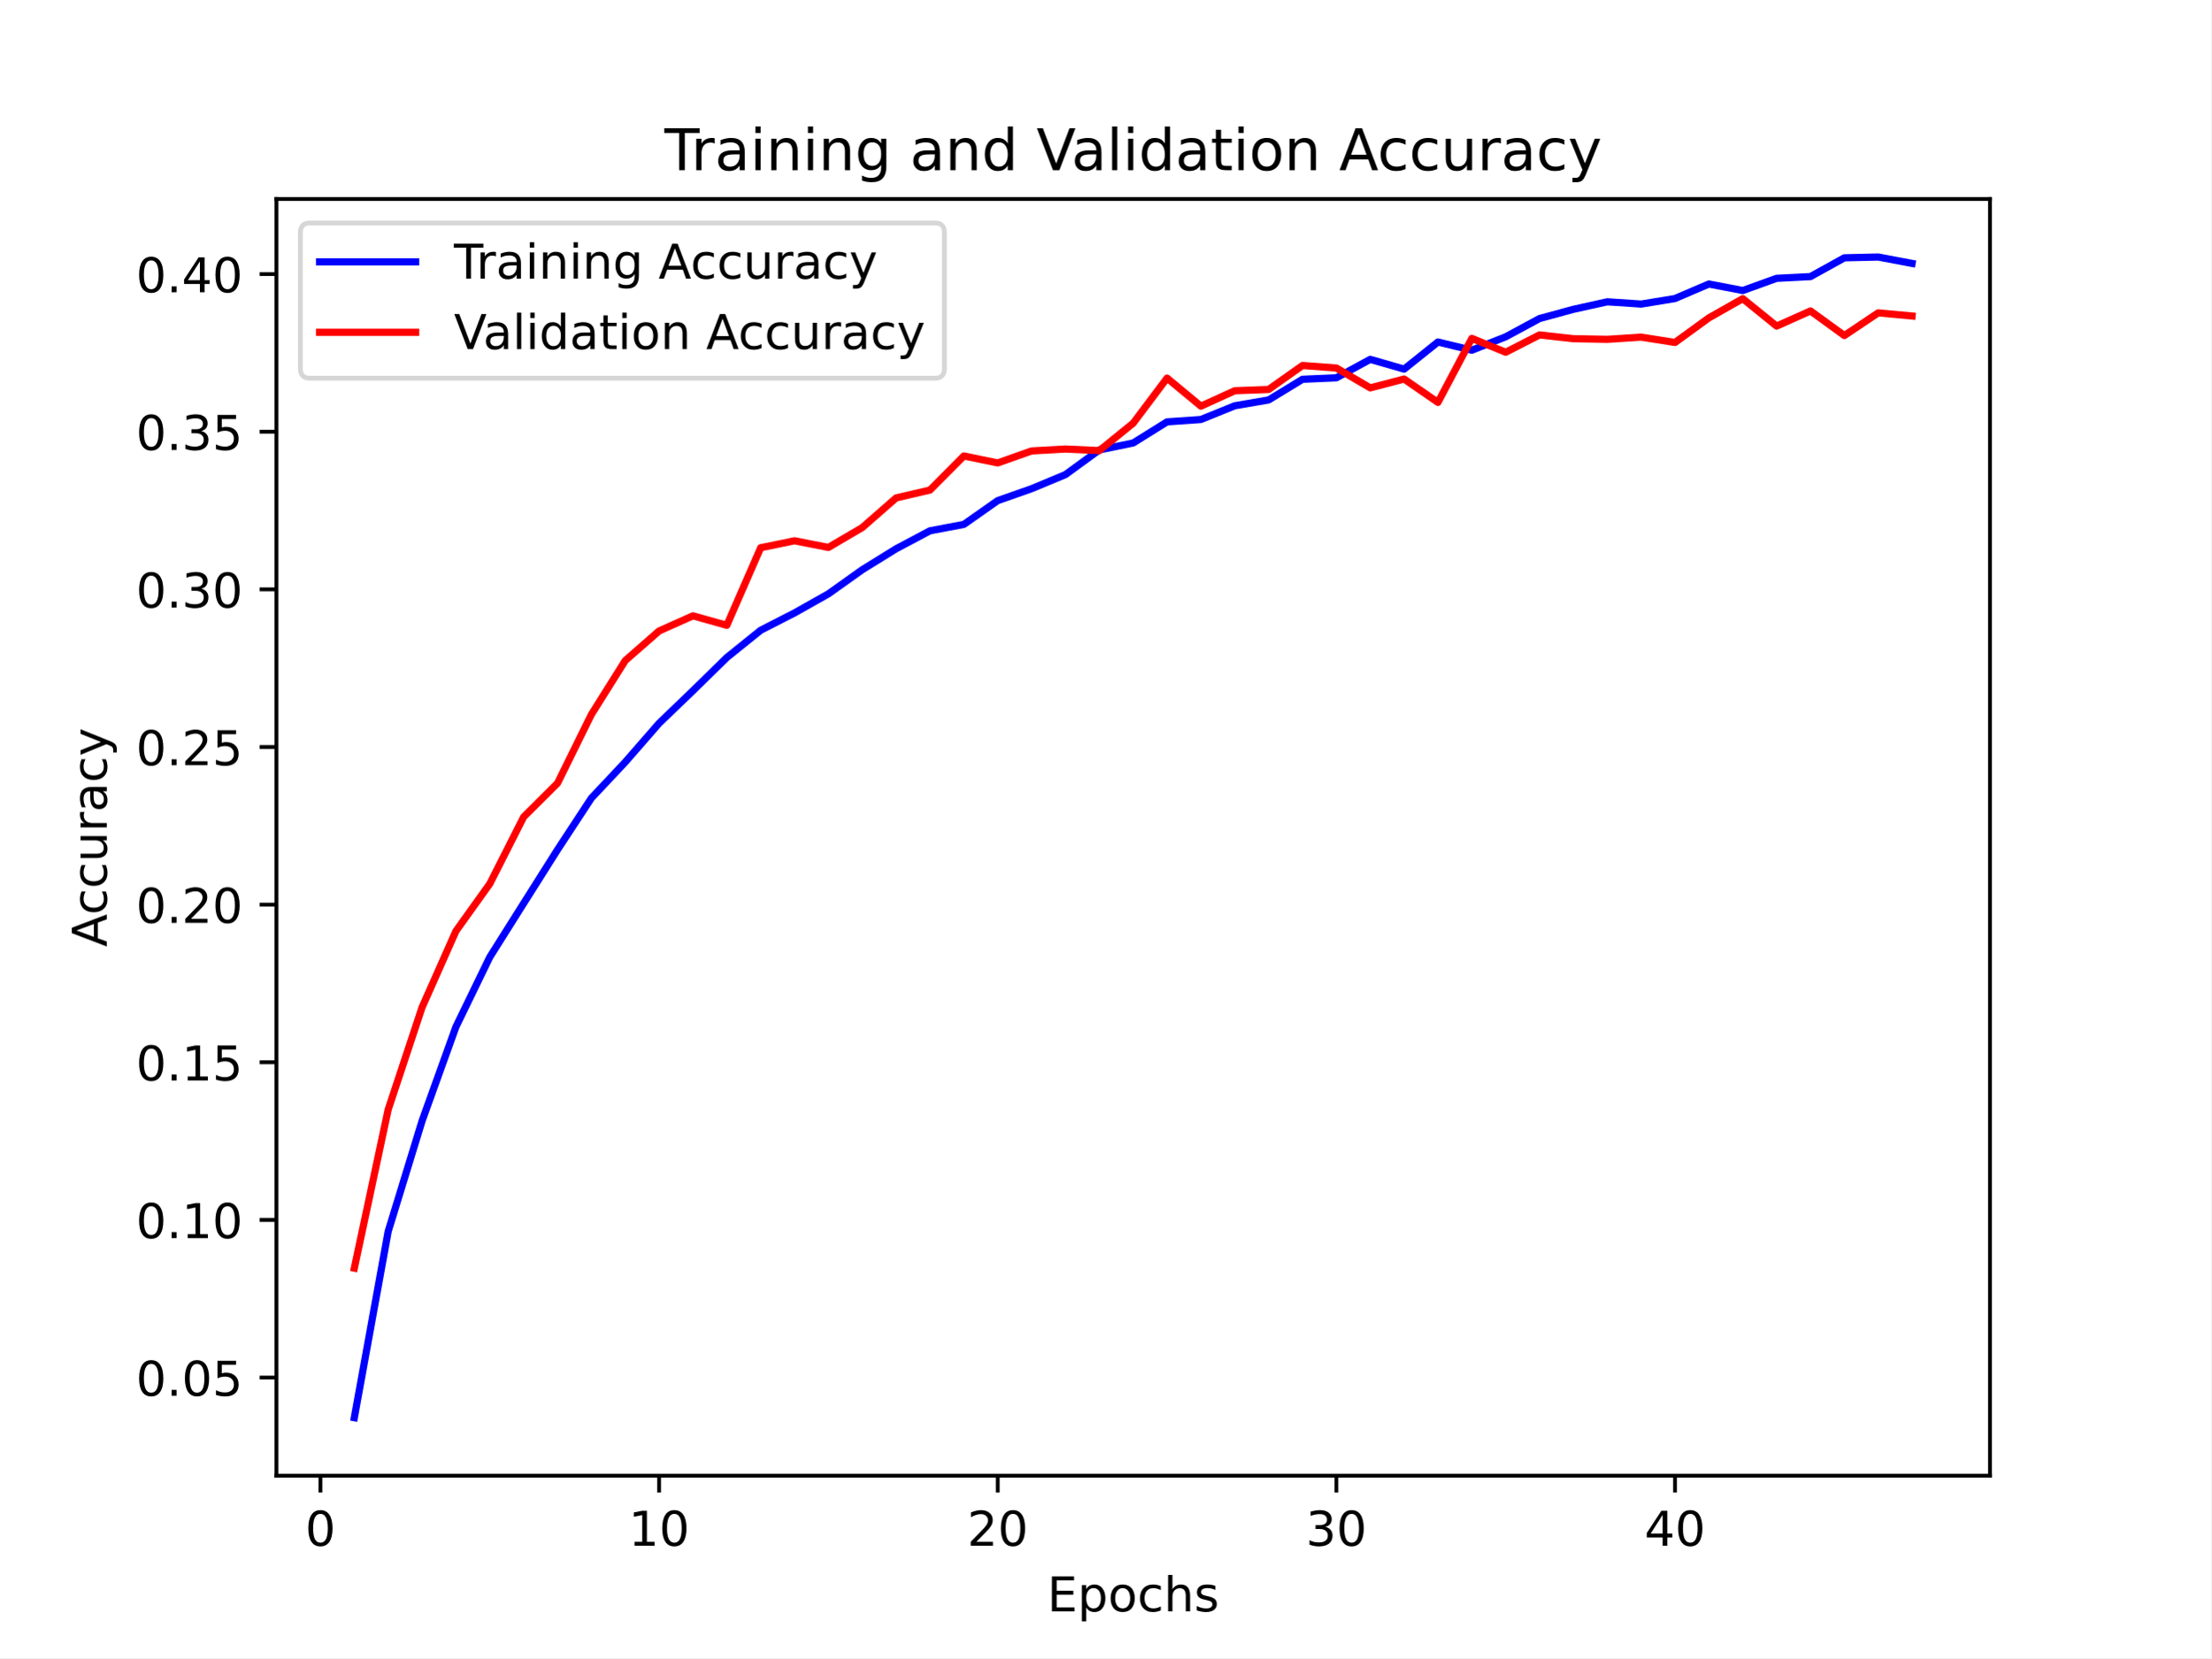
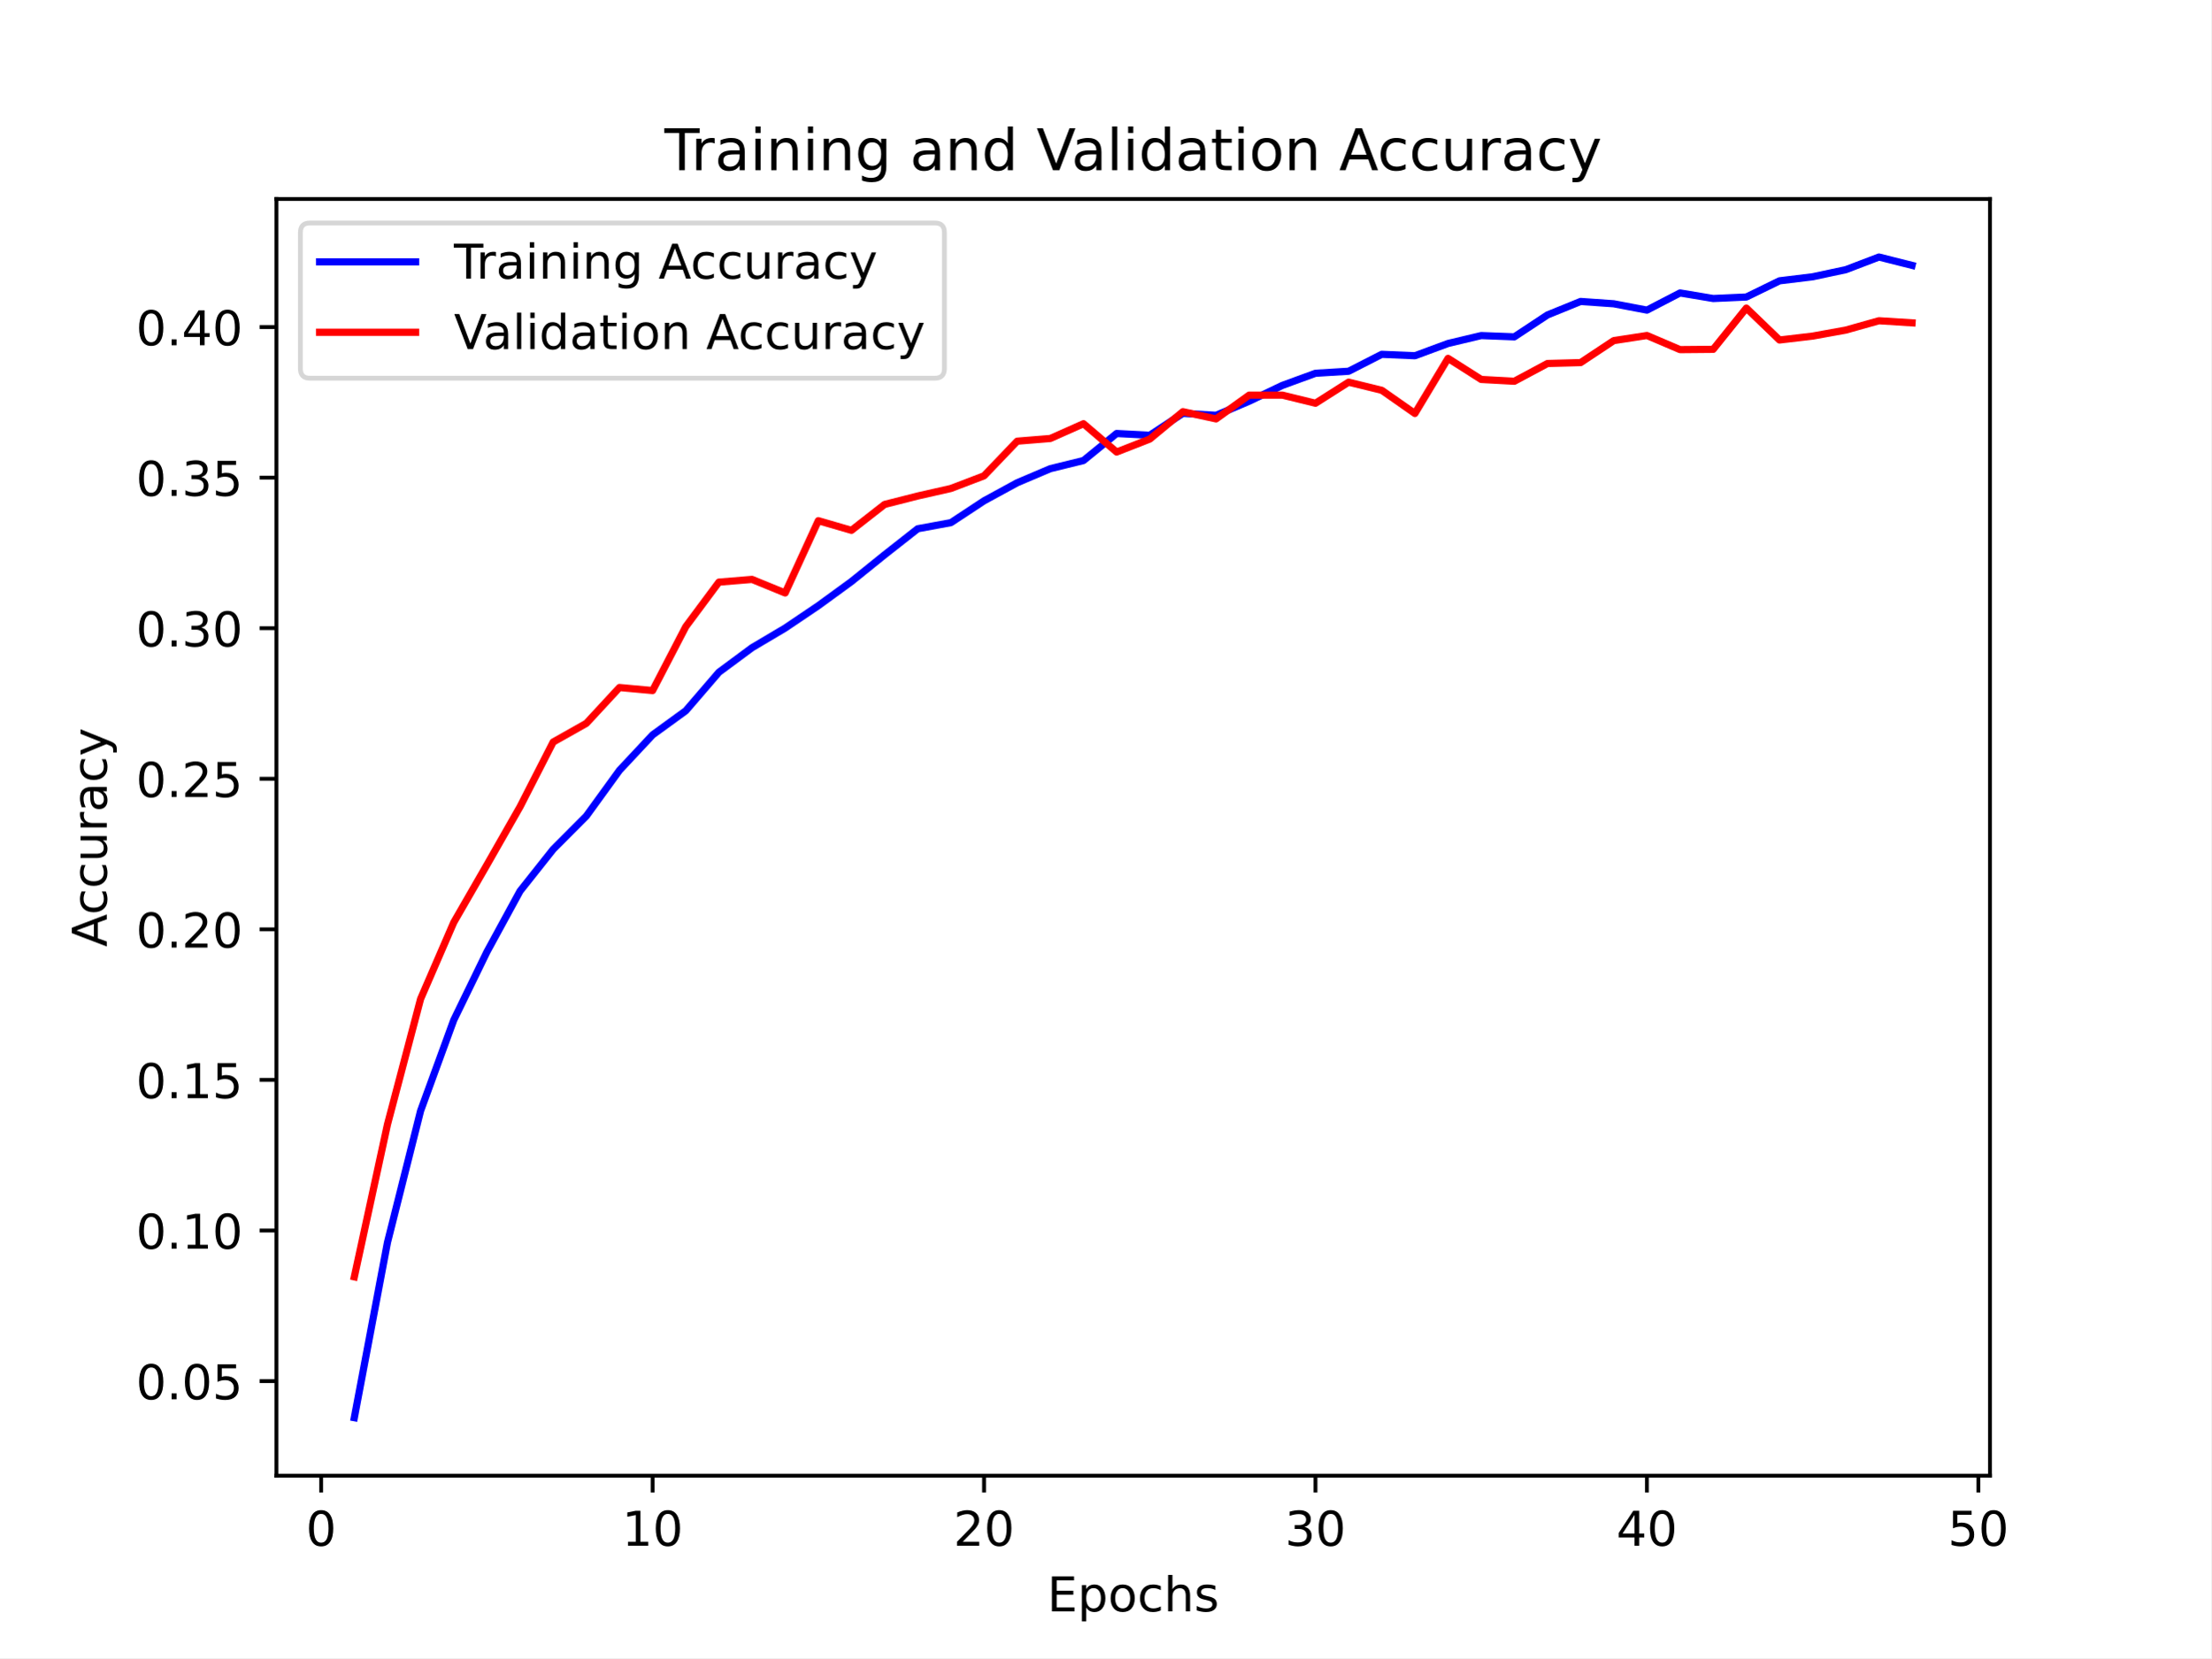
<svg xmlns="http://www.w3.org/2000/svg" xmlns:xlink="http://www.w3.org/1999/xlink" width="460.8pt" height="345.6pt" viewBox="0 0 460.8 345.6" version="1.1">
  <defs>
    <style type="text/css">*{stroke-linejoin: round; stroke-linecap: butt}</style>
  </defs>
  <g id="figure_1">
    <g id="patch_1">
      <path d="M 0 345.6  L 460.8 345.6  L 460.8 0  L 0 0  z " style="fill: #ffffff" />
    </g>
    <g id="axes_1">
      <g id="patch_2">
        <path d="M 57.6 307.584  L 414.72 307.584  L 414.72 41.472  L 57.6 41.472  z " style="fill: #ffffff" />
      </g>
      <g id="matplotlib.axis_1">
        <g id="xtick_1">
          <g id="line2d_1">
            <defs>
-               <path id="m3d8b6d15da" d="M 0 0  L 0 3.5  " style="stroke: #000000; stroke-width: 0.8" />
+               <path id="m02af550a2a" d="M 0 0  L 0 3.5  " style="stroke: #000000; stroke-width: 0.8" />
            </defs>
            <g>
-               <use xlink:href="#m3d8b6d15da" x="66.775" y="307.584" style="stroke: #000000; stroke-width: 0.8" />
+               <use xlink:href="#m02af550a2a" x="66.925" y="307.584" style="stroke: #000000; stroke-width: 0.8" />
            </g>
          </g>
          <g id="text_1">
-             <g transform="translate(63.59377 322.1824) scale(0.1 -0.1)">
+             <g transform="translate(63.74393 322.1824) scale(0.1 -0.1)">
              <defs>
                <path id="DejaVuSans-30" d="M 2034 4250  Q 1547 4250 1301 3770  Q 1056 3291 1056 2328  Q 1056 1369 1301 889  Q 1547 409 2034 409  Q 2525 409 2770 889  Q 3016 1369 3016 2328  Q 3016 3291 2770 3770  Q 2525 4250 2034 4250  z M 2034 4750  Q 2819 4750 3233 4129  Q 3647 3509 3647 2328  Q 3647 1150 3233 529  Q 2819 -91 2034 -91  Q 1250 -91 836 529  Q 422 1150 422 2328  Q 422 3509 836 4129  Q 1250 4750 2034 4750  z " transform="scale(0.015625)" />
              </defs>
              <use xlink:href="#DejaVuSans-30" />
            </g>
          </g>
        </g>
        <g id="xtick_2">
          <g id="line2d_2">
            <g>
-               <use xlink:href="#m3d8b6d15da" x="137.352" y="307.584" style="stroke: #000000; stroke-width: 0.8" />
+               <use xlink:href="#m02af550a2a" x="136.001" y="307.584" style="stroke: #000000; stroke-width: 0.8" />
            </g>
          </g>
          <g id="text_2">
-             <g transform="translate(130.9896 322.1824) scale(0.1 -0.1)">
+             <g transform="translate(129.6381 322.1824) scale(0.1 -0.1)">
              <defs>
                <path id="DejaVuSans-31" d="M 794 531  L 1825 531  L 1825 4091  L 703 3866  L 703 4441  L 1819 4666  L 2450 4666  L 2450 531  L 3481 531  L 3481 0  L 794 0  L 794 531  z " transform="scale(0.015625)" />
              </defs>
              <use xlink:href="#DejaVuSans-31" />
              <use xlink:href="#DejaVuSans-30" x="63.623" />
            </g>
          </g>
        </g>
        <g id="xtick_3">
          <g id="line2d_3">
            <g>
-               <use xlink:href="#m3d8b6d15da" x="207.929" y="307.584" style="stroke: #000000; stroke-width: 0.8" />
+               <use xlink:href="#m02af550a2a" x="205.076" y="307.584" style="stroke: #000000; stroke-width: 0.8" />
            </g>
          </g>
          <g id="text_3">
-             <g transform="translate(201.5667 322.1824) scale(0.1 -0.1)">
+             <g transform="translate(198.7136 322.1824) scale(0.1 -0.1)">
              <defs>
                <path id="DejaVuSans-32" d="M 1228 531  L 3431 531  L 3431 0  L 469 0  L 469 531  Q 828 903 1448 1529  Q 2069 2156 2228 2338  Q 2531 2678 2651 2914  Q 2772 3150 2772 3378  Q 2772 3750 2511 3984  Q 2250 4219 1831 4219  Q 1534 4219 1204 4116  Q 875 4013 500 3803  L 500 4441  Q 881 4594 1212 4672  Q 1544 4750 1819 4750  Q 2544 4750 2975 4387  Q 3406 4025 3406 3419  Q 3406 3131 3298 2873  Q 3191 2616 2906 2266  Q 2828 2175 2409 1742  Q 1991 1309 1228 531  z " transform="scale(0.015625)" />
              </defs>
              <use xlink:href="#DejaVuSans-32" />
              <use xlink:href="#DejaVuSans-30" x="63.623" />
            </g>
          </g>
        </g>
        <g id="xtick_4">
          <g id="line2d_4">
            <g>
-               <use xlink:href="#m3d8b6d15da" x="278.506" y="307.584" style="stroke: #000000; stroke-width: 0.8" />
+               <use xlink:href="#m02af550a2a" x="274.151" y="307.584" style="stroke: #000000; stroke-width: 0.8" />
            </g>
          </g>
          <g id="text_4">
-             <g transform="translate(272.1437 322.1824) scale(0.1 -0.1)">
+             <g transform="translate(267.789 322.1824) scale(0.1 -0.1)">
              <defs>
                <path id="DejaVuSans-33" d="M 2597 2516  Q 3050 2419 3304 2112  Q 3559 1806 3559 1356  Q 3559 666 3084 287  Q 2609 -91 1734 -91  Q 1441 -91 1130 -33  Q 819 25 488 141  L 488 750  Q 750 597 1062 519  Q 1375 441 1716 441  Q 2309 441 2620 675  Q 2931 909 2931 1356  Q 2931 1769 2642 2001  Q 2353 2234 1838 2234  L 1294 2234  L 1294 2753  L 1863 2753  Q 2328 2753 2575 2939  Q 2822 3125 2822 3475  Q 2822 3834 2567 4026  Q 2313 4219 1838 4219  Q 1578 4219 1281 4162  Q 984 4106 628 3988  L 628 4550  Q 988 4650 1302 4700  Q 1616 4750 1894 4750  Q 2613 4750 3031 4423  Q 3450 4097 3450 3541  Q 3450 3153 3228 2886  Q 3006 2619 2597 2516  z " transform="scale(0.015625)" />
              </defs>
              <use xlink:href="#DejaVuSans-33" />
              <use xlink:href="#DejaVuSans-30" x="63.623" />
            </g>
          </g>
        </g>
        <g id="xtick_5">
          <g id="line2d_5">
            <g>
-               <use xlink:href="#m3d8b6d15da" x="349.083" y="307.584" style="stroke: #000000; stroke-width: 0.8" />
+               <use xlink:href="#m02af550a2a" x="343.227" y="307.584" style="stroke: #000000; stroke-width: 0.8" />
            </g>
          </g>
          <g id="text_5">
-             <g transform="translate(342.7208 322.1824) scale(0.1 -0.1)">
+             <g transform="translate(336.8644 322.1824) scale(0.1 -0.1)">
              <defs>
                <path id="DejaVuSans-34" d="M 2419 4116  L 825 1625  L 2419 1625  L 2419 4116  z M 2253 4666  L 3047 4666  L 3047 1625  L 3713 1625  L 3713 1100  L 3047 1100  L 3047 0  L 2419 0  L 2419 1100  L 313 1100  L 313 1709  L 2253 4666  z " transform="scale(0.015625)" />
              </defs>
              <use xlink:href="#DejaVuSans-34" />
              <use xlink:href="#DejaVuSans-30" x="63.623" />
            </g>
          </g>
        </g>
-         <g id="text_6">
+         <g id="xtick_6">
+           <g id="line2d_6">
+             <g>
+               <use xlink:href="#m02af550a2a" x="412.302" y="307.584" style="stroke: #000000; stroke-width: 0.8" />
+             </g>
+           </g>
+           <g id="text_6">
+             <g transform="translate(405.9399 322.1824) scale(0.1 -0.1)">
+               <defs>
+                 <path id="DejaVuSans-35" d="M 691 4666  L 3169 4666  L 3169 4134  L 1269 4134  L 1269 2991  Q 1406 3038 1543 3061  Q 1681 3084 1819 3084  Q 2600 3084 3056 2656  Q 3513 2228 3513 1497  Q 3513 744 3044 326  Q 2575 -91 1722 -91  Q 1428 -91 1123 -41  Q 819 9 494 109  L 494 744  Q 775 591 1075 516  Q 1375 441 1709 441  Q 2250 441 2565 725  Q 2881 1009 2881 1497  Q 2881 1984 2565 2268  Q 2250 2553 1709 2553  Q 1456 2553 1204 2497  Q 953 2441 691 2322  L 691 4666  z " transform="scale(0.015625)" />
+               </defs>
+               <use xlink:href="#DejaVuSans-35" />
+               <use xlink:href="#DejaVuSans-30" x="63.623" />
+             </g>
+           </g>
+         </g>
+         <g id="text_7">
          <g transform="translate(218.2444 335.8606) scale(0.1 -0.1)">
            <defs>
              <path id="DejaVuSans-45" d="M 628 4666  L 3578 4666  L 3578 4134  L 1259 4134  L 1259 2753  L 3481 2753  L 3481 2222  L 1259 2222  L 1259 531  L 3634 531  L 3634 0  L 628 0  L 628 4666  z " transform="scale(0.015625)" />
              <path id="DejaVuSans-70" d="M 1159 525  L 1159 -1331  L 581 -1331  L 581 3500  L 1159 3500  L 1159 2969  Q 1341 3281 1617 3432  Q 1894 3584 2278 3584  Q 2916 3584 3314 3078  Q 3713 2572 3713 1747  Q 3713 922 3314 415  Q 2916 -91 2278 -91  Q 1894 -91 1617 61  Q 1341 213 1159 525  z M 3116 1747  Q 3116 2381 2855 2742  Q 2594 3103 2138 3103  Q 1681 3103 1420 2742  Q 1159 2381 1159 1747  Q 1159 1113 1420 752  Q 1681 391 2138 391  Q 2594 391 2855 752  Q 3116 1113 3116 1747  z " transform="scale(0.015625)" />
              <path id="DejaVuSans-6f" d="M 1959 3097  Q 1497 3097 1228 2736  Q 959 2375 959 1747  Q 959 1119 1226 758  Q 1494 397 1959 397  Q 2419 397 2687 759  Q 2956 1122 2956 1747  Q 2956 2369 2687 2733  Q 2419 3097 1959 3097  z M 1959 3584  Q 2709 3584 3137 3096  Q 3566 2609 3566 1747  Q 3566 888 3137 398  Q 2709 -91 1959 -91  Q 1206 -91 779 398  Q 353 888 353 1747  Q 353 2609 779 3096  Q 1206 3584 1959 3584  z " transform="scale(0.015625)" />
              <path id="DejaVuSans-63" d="M 3122 3366  L 3122 2828  Q 2878 2963 2633 3030  Q 2388 3097 2138 3097  Q 1578 3097 1268 2742  Q 959 2388 959 1747  Q 959 1106 1268 751  Q 1578 397 2138 397  Q 2388 397 2633 464  Q 2878 531 3122 666  L 3122 134  Q 2881 22 2623 -34  Q 2366 -91 2075 -91  Q 1284 -91 818 406  Q 353 903 353 1747  Q 353 2603 823 3093  Q 1294 3584 2113 3584  Q 2378 3584 2631 3529  Q 2884 3475 3122 3366  z " transform="scale(0.015625)" />
              <path id="DejaVuSans-68" d="M 3513 2113  L 3513 0  L 2938 0  L 2938 2094  Q 2938 2591 2744 2837  Q 2550 3084 2163 3084  Q 1697 3084 1428 2787  Q 1159 2491 1159 1978  L 1159 0  L 581 0  L 581 4863  L 1159 4863  L 1159 2956  Q 1366 3272 1645 3428  Q 1925 3584 2291 3584  Q 2894 3584 3203 3211  Q 3513 2838 3513 2113  z " transform="scale(0.015625)" />
              <path id="DejaVuSans-73" d="M 2834 3397  L 2834 2853  Q 2591 2978 2328 3040  Q 2066 3103 1784 3103  Q 1356 3103 1142 2972  Q 928 2841 928 2578  Q 928 2378 1081 2264  Q 1234 2150 1697 2047  L 1894 2003  Q 2506 1872 2764 1633  Q 3022 1394 3022 966  Q 3022 478 2636 193  Q 2250 -91 1575 -91  Q 1294 -91 989 -36  Q 684 19 347 128  L 347 722  Q 666 556 975 473  Q 1284 391 1588 391  Q 1994 391 2212 530  Q 2431 669 2431 922  Q 2431 1156 2273 1281  Q 2116 1406 1581 1522  L 1381 1569  Q 847 1681 609 1914  Q 372 2147 372 2553  Q 372 3047 722 3315  Q 1072 3584 1716 3584  Q 2034 3584 2315 3537  Q 2597 3491 2834 3397  z " transform="scale(0.015625)" />
            </defs>
            <use xlink:href="#DejaVuSans-45" />
            <use xlink:href="#DejaVuSans-70" x="63.184" />
            <use xlink:href="#DejaVuSans-6f" x="126.66" />
            <use xlink:href="#DejaVuSans-63" x="187.842" />
            <use xlink:href="#DejaVuSans-68" x="242.822" />
            <use xlink:href="#DejaVuSans-73" x="306.201" />
          </g>
        </g>
      </g>
      <g id="matplotlib.axis_2">
        <g id="ytick_1">
-           <g id="line2d_6">
+           <g id="line2d_7">
            <defs>
-               <path id="md3e080a475" d="M 0 0  L -3.5 0  " style="stroke: #000000; stroke-width: 0.8" />
+               <path id="m6983e48305" d="M 0 0  L -3.5 0  " style="stroke: #000000; stroke-width: 0.8" />
            </defs>
            <g>
-               <use xlink:href="#md3e080a475" x="57.6" y="287.126" style="stroke: #000000; stroke-width: 0.8" />
-             </g>
-           </g>
-           <g id="text_7">
-             <g transform="translate(28.33438 290.9248) scale(0.1 -0.1)">
+               <use xlink:href="#m6983e48305" x="57.6" y="287.861" style="stroke: #000000; stroke-width: 0.8" />
+             </g>
+           </g>
+           <g id="text_8">
+             <g transform="translate(28.33438 291.6605) scale(0.1 -0.1)">
              <defs>
                <path id="DejaVuSans-2e" d="M 684 794  L 1344 794  L 1344 0  L 684 0  L 684 794  z " transform="scale(0.015625)" />
-                 <path id="DejaVuSans-35" d="M 691 4666  L 3169 4666  L 3169 4134  L 1269 4134  L 1269 2991  Q 1406 3038 1543 3061  Q 1681 3084 1819 3084  Q 2600 3084 3056 2656  Q 3513 2228 3513 1497  Q 3513 744 3044 326  Q 2575 -91 1722 -91  Q 1428 -91 1123 -41  Q 819 9 494 109  L 494 744  Q 775 591 1075 516  Q 1375 441 1709 441  Q 2250 441 2565 725  Q 2881 1009 2881 1497  Q 2881 1984 2565 2268  Q 2250 2553 1709 2553  Q 1456 2553 1204 2497  Q 953 2441 691 2322  L 691 4666  z " transform="scale(0.015625)" />
              </defs>
              <use xlink:href="#DejaVuSans-30" />
              <use xlink:href="#DejaVuSans-2e" x="63.623" />
              <use xlink:href="#DejaVuSans-30" x="95.41" />
              <use xlink:href="#DejaVuSans-35" x="159.033" />
            </g>
          </g>
        </g>
        <g id="ytick_2">
-           <g id="line2d_7">
-             <g>
-               <use xlink:href="#md3e080a475" x="57.6" y="254.267" style="stroke: #000000; stroke-width: 0.8" />
-             </g>
-           </g>
-           <g id="text_8">
-             <g transform="translate(28.33438 258.0664) scale(0.1 -0.1)">
+           <g id="line2d_8">
+             <g>
+               <use xlink:href="#m6983e48305" x="57.6" y="256.476" style="stroke: #000000; stroke-width: 0.8" />
+             </g>
+           </g>
+           <g id="text_9">
+             <g transform="translate(28.33438 260.2749) scale(0.1 -0.1)">
              <use xlink:href="#DejaVuSans-30" />
              <use xlink:href="#DejaVuSans-2e" x="63.623" />
              <use xlink:href="#DejaVuSans-31" x="95.41" />
              <use xlink:href="#DejaVuSans-30" x="159.033" />
            </g>
          </g>
        </g>
        <g id="ytick_3">
-           <g id="line2d_8">
-             <g>
-               <use xlink:href="#md3e080a475" x="57.6" y="221.409" style="stroke: #000000; stroke-width: 0.8" />
-             </g>
-           </g>
-           <g id="text_9">
-             <g transform="translate(28.33438 225.2079) scale(0.1 -0.1)">
+           <g id="line2d_9">
+             <g>
+               <use xlink:href="#m6983e48305" x="57.6" y="225.09" style="stroke: #000000; stroke-width: 0.8" />
+             </g>
+           </g>
+           <g id="text_10">
+             <g transform="translate(28.33438 228.8894) scale(0.1 -0.1)">
              <use xlink:href="#DejaVuSans-30" />
              <use xlink:href="#DejaVuSans-2e" x="63.623" />
              <use xlink:href="#DejaVuSans-31" x="95.41" />
              <use xlink:href="#DejaVuSans-35" x="159.033" />
            </g>
          </g>
        </g>
        <g id="ytick_4">
-           <g id="line2d_9">
-             <g>
-               <use xlink:href="#md3e080a475" x="57.6" y="188.55" style="stroke: #000000; stroke-width: 0.8" />
-             </g>
-           </g>
-           <g id="text_10">
-             <g transform="translate(28.33438 192.3495) scale(0.1 -0.1)">
+           <g id="line2d_10">
+             <g>
+               <use xlink:href="#m6983e48305" x="57.6" y="193.705" style="stroke: #000000; stroke-width: 0.8" />
+             </g>
+           </g>
+           <g id="text_11">
+             <g transform="translate(28.33438 197.5038) scale(0.1 -0.1)">
              <use xlink:href="#DejaVuSans-30" />
              <use xlink:href="#DejaVuSans-2e" x="63.623" />
              <use xlink:href="#DejaVuSans-32" x="95.41" />
              <use xlink:href="#DejaVuSans-30" x="159.033" />
            </g>
          </g>
        </g>
        <g id="ytick_5">
-           <g id="line2d_10">
-             <g>
-               <use xlink:href="#md3e080a475" x="57.6" y="155.692" style="stroke: #000000; stroke-width: 0.8" />
-             </g>
-           </g>
-           <g id="text_11">
-             <g transform="translate(28.33438 159.4911) scale(0.1 -0.1)">
+           <g id="line2d_11">
+             <g>
+               <use xlink:href="#m6983e48305" x="57.6" y="162.319" style="stroke: #000000; stroke-width: 0.8" />
+             </g>
+           </g>
+           <g id="text_12">
+             <g transform="translate(28.33438 166.1182) scale(0.1 -0.1)">
              <use xlink:href="#DejaVuSans-30" />
              <use xlink:href="#DejaVuSans-2e" x="63.623" />
              <use xlink:href="#DejaVuSans-32" x="95.41" />
              <use xlink:href="#DejaVuSans-35" x="159.033" />
            </g>
          </g>
        </g>
        <g id="ytick_6">
-           <g id="line2d_11">
-             <g>
-               <use xlink:href="#md3e080a475" x="57.6" y="122.834" style="stroke: #000000; stroke-width: 0.8" />
-             </g>
-           </g>
-           <g id="text_12">
-             <g transform="translate(28.33438 126.6327) scale(0.1 -0.1)">
+           <g id="line2d_12">
+             <g>
+               <use xlink:href="#m6983e48305" x="57.6" y="130.933" style="stroke: #000000; stroke-width: 0.8" />
+             </g>
+           </g>
+           <g id="text_13">
+             <g transform="translate(28.33438 134.7327) scale(0.1 -0.1)">
              <use xlink:href="#DejaVuSans-30" />
              <use xlink:href="#DejaVuSans-2e" x="63.623" />
              <use xlink:href="#DejaVuSans-33" x="95.41" />
              <use xlink:href="#DejaVuSans-30" x="159.033" />
            </g>
          </g>
        </g>
        <g id="ytick_7">
-           <g id="line2d_12">
-             <g>
-               <use xlink:href="#md3e080a475" x="57.6" y="89.975" style="stroke: #000000; stroke-width: 0.8" />
-             </g>
-           </g>
-           <g id="text_13">
-             <g transform="translate(28.33438 93.77433) scale(0.1 -0.1)">
+           <g id="line2d_13">
+             <g>
+               <use xlink:href="#m6983e48305" x="57.6" y="99.548" style="stroke: #000000; stroke-width: 0.8" />
+             </g>
+           </g>
+           <g id="text_14">
+             <g transform="translate(28.33438 103.3471) scale(0.1 -0.1)">
              <use xlink:href="#DejaVuSans-30" />
              <use xlink:href="#DejaVuSans-2e" x="63.623" />
              <use xlink:href="#DejaVuSans-33" x="95.41" />
              <use xlink:href="#DejaVuSans-35" x="159.033" />
            </g>
          </g>
        </g>
        <g id="ytick_8">
-           <g id="line2d_13">
-             <g>
-               <use xlink:href="#md3e080a475" x="57.6" y="57.117" style="stroke: #000000; stroke-width: 0.8" />
-             </g>
-           </g>
-           <g id="text_14">
-             <g transform="translate(28.33438 60.91593) scale(0.1 -0.1)">
+           <g id="line2d_14">
+             <g>
+               <use xlink:href="#m6983e48305" x="57.6" y="68.162" style="stroke: #000000; stroke-width: 0.8" />
+             </g>
+           </g>
+           <g id="text_15">
+             <g transform="translate(28.33438 71.9615) scale(0.1 -0.1)">
              <use xlink:href="#DejaVuSans-30" />
              <use xlink:href="#DejaVuSans-2e" x="63.623" />
              <use xlink:href="#DejaVuSans-34" x="95.41" />
              <use xlink:href="#DejaVuSans-30" x="159.033" />
            </g>
          </g>
        </g>
-         <g id="text_15">
+         <g id="text_16">
          <g transform="translate(22.25469 197.3561) rotate(-90) scale(0.1 -0.1)">
            <defs>
              <path id="DejaVuSans-41" d="M 2188 4044  L 1331 1722  L 3047 1722  L 2188 4044  z M 1831 4666  L 2547 4666  L 4325 0  L 3669 0  L 3244 1197  L 1141 1197  L 716 0  L 50 0  L 1831 4666  z " transform="scale(0.015625)" />
              <path id="DejaVuSans-75" d="M 544 1381  L 544 3500  L 1119 3500  L 1119 1403  Q 1119 906 1312 657  Q 1506 409 1894 409  Q 2359 409 2629 706  Q 2900 1003 2900 1516  L 2900 3500  L 3475 3500  L 3475 0  L 2900 0  L 2900 538  Q 2691 219 2414 64  Q 2138 -91 1772 -91  Q 1169 -91 856 284  Q 544 659 544 1381  z M 1991 3584  L 1991 3584  z " transform="scale(0.015625)" />
              <path id="DejaVuSans-72" d="M 2631 2963  Q 2534 3019 2420 3045  Q 2306 3072 2169 3072  Q 1681 3072 1420 2755  Q 1159 2438 1159 1844  L 1159 0  L 581 0  L 581 3500  L 1159 3500  L 1159 2956  Q 1341 3275 1631 3429  Q 1922 3584 2338 3584  Q 2397 3584 2469 3576  Q 2541 3569 2628 3553  L 2631 2963  z " transform="scale(0.015625)" />
              <path id="DejaVuSans-61" d="M 2194 1759  Q 1497 1759 1228 1600  Q 959 1441 959 1056  Q 959 750 1161 570  Q 1363 391 1709 391  Q 2188 391 2477 730  Q 2766 1069 2766 1631  L 2766 1759  L 2194 1759  z M 3341 1997  L 3341 0  L 2766 0  L 2766 531  Q 2569 213 2275 61  Q 1981 -91 1556 -91  Q 1019 -91 701 211  Q 384 513 384 1019  Q 384 1609 779 1909  Q 1175 2209 1959 2209  L 2766 2209  L 2766 2266  Q 2766 2663 2505 2880  Q 2244 3097 1772 3097  Q 1472 3097 1187 3025  Q 903 2953 641 2809  L 641 3341  Q 956 3463 1253 3523  Q 1550 3584 1831 3584  Q 2591 3584 2966 3190  Q 3341 2797 3341 1997  z " transform="scale(0.015625)" />
              <path id="DejaVuSans-79" d="M 2059 -325  Q 1816 -950 1584 -1140  Q 1353 -1331 966 -1331  L 506 -1331  L 506 -850  L 844 -850  Q 1081 -850 1212 -737  Q 1344 -625 1503 -206  L 1606 56  L 191 3500  L 800 3500  L 1894 763  L 2988 3500  L 3597 3500  L 2059 -325  z " transform="scale(0.015625)" />
            </defs>
            <use xlink:href="#DejaVuSans-41" />
            <use xlink:href="#DejaVuSans-63" x="66.658" />
            <use xlink:href="#DejaVuSans-63" x="121.639" />
            <use xlink:href="#DejaVuSans-75" x="176.619" />
            <use xlink:href="#DejaVuSans-72" x="239.998" />
            <use xlink:href="#DejaVuSans-61" x="281.111" />
            <use xlink:href="#DejaVuSans-63" x="342.391" />
            <use xlink:href="#DejaVuSans-79" x="397.371" />
          </g>
        </g>
      </g>
-       <g id="line2d_14">
-         <path d="M 73.833 295.488  L 80.89 256.666  L 87.948 233.648  L 95.006 214.032  L 102.064 199.492  L 109.121 188.287  L 116.179 177.116  L 123.237 166.354  L 130.294 158.846  L 137.352 150.747  L 144.41 143.961  L 151.468 137.045  L 158.525 131.36  L 165.583 127.746  L 172.641 123.77  L 179.698 118.743  L 186.756 114.372  L 193.814 110.627  L 200.871 109.296  L 207.929 104.334  L 214.987 101.853  L 222.045 98.913  L 229.102 93.77  L 236.16 92.324  L 243.218 87.921  L 250.275 87.429  L 257.333 84.57  L 264.391 83.354  L 271.449 79.05  L 278.506 78.738  L 285.564 74.893  L 292.622 76.93  L 299.679 71.279  L 306.737 72.987  L 313.795 70.194  L 320.852 66.383  L 327.91 64.461  L 334.968 62.9  L 342.026 63.376  L 349.083 62.21  L 356.141 59.187  L 363.199 60.55  L 370.256 58.004  L 377.314 57.642  L 384.372 53.732  L 391.43 53.568  L 398.487 54.899  " clip-path="url(#pf4d7247257)" style="fill: none; stroke: #0000ff; stroke-width: 1.5; stroke-linecap: square" />
-       </g>
      <g id="line2d_15">
-         <path d="M 73.833 264.322  L 80.89 231.266  L 87.948 209.974  L 95.006 194.071  L 102.064 184.213  L 109.121 170.281  L 116.179 163.249  L 123.237 148.923  L 130.294 137.686  L 137.352 131.508  L 144.41 128.354  L 151.468 130.325  L 158.525 114.159  L 165.583 112.713  L 172.641 114.093  L 179.698 109.953  L 186.756 103.776  L 193.814 102.133  L 200.871 95.035  L 207.929 96.481  L 214.987 93.984  L 222.045 93.59  L 229.102 93.918  L 236.16 88.201  L 243.218 78.803  L 250.275 84.652  L 257.333 81.432  L 264.391 81.169  L 271.449 76.175  L 278.506 76.7  L 285.564 80.84  L 292.622 79  L 299.679 83.863  L 306.737 70.523  L 313.795 73.414  L 320.852 69.8  L 327.91 70.589  L 334.968 70.72  L 342.026 70.26  L 349.083 71.377  L 356.141 66.251  L 363.199 62.243  L 370.256 67.96  L 377.314 64.806  L 384.372 69.931  L 391.43 65.2  L 398.487 65.857  " clip-path="url(#pf4d7247257)" style="fill: none; stroke: #ff0000; stroke-width: 1.5; stroke-linecap: square" />
+         <path d="M 73.833 295.488  L 80.74 258.971  L 87.648 231.524  L 94.555 212.614  L 101.463 198.412  L 108.37 185.733  L 115.278 177.023  L 122.186 170.087  L 129.093 160.561  L 136.001 153.17  L 142.908 148.148  L 149.816 140.114  L 156.723 134.998  L 163.631 130.902  L 170.538 126.241  L 177.446 121.204  L 184.353 115.633  L 191.261 110.203  L 198.169 108.932  L 205.076 104.381  L 211.984 100.615  L 218.891 97.68  L 225.799 95.986  L 232.706 90.352  L 239.614 90.713  L 246.521 86.146  L 253.429 86.554  L 260.336 83.62  L 267.244 80.324  L 274.151 77.798  L 281.059 77.374  L 287.967 73.843  L 294.874 74.141  L 301.782 71.583  L 308.689 69.936  L 315.597 70.202  L 322.504 65.636  L 329.412 62.827  L 336.319 63.313  L 343.227 64.631  L 350.134 61.053  L 357.042 62.215  L 363.95 61.901  L 370.857 58.527  L 377.765 57.679  L 384.672 56.204  L 391.58 53.568  L 398.487 55.31  " clip-path="url(#p1bf3fd8470)" style="fill: none; stroke: #0000ff; stroke-width: 1.5; stroke-linecap: square" />
+       </g>
+       <g id="line2d_16">
+         <path d="M 73.833 266.142  L 80.74 234.38  L 87.648 208.205  L 94.555 192.261  L 101.463 180.272  L 108.37 168.157  L 115.278 154.661  L 122.186 150.769  L 129.093 143.299  L 136.001 143.927  L 142.908 130.62  L 149.816 121.329  L 156.723 120.765  L 163.631 123.589  L 170.538 108.524  L 177.446 110.533  L 184.353 105.134  L 191.261 103.377  L 198.169 101.808  L 205.076 99.171  L 211.984 91.953  L 218.891 91.388  L 225.799 88.312  L 232.706 94.212  L 239.614 91.513  L 246.521 85.801  L 253.429 87.307  L 260.336 82.349  L 267.244 82.349  L 274.151 84.043  L 281.059 79.649  L 287.967 81.344  L 294.874 86.178  L 301.782 74.69  L 308.689 79.084  L 315.597 79.461  L 322.504 75.758  L 329.412 75.569  L 336.319 70.987  L 343.227 69.92  L 350.134 72.87  L 357.042 72.807  L 363.95 64.208  L 370.857 70.861  L 377.765 70.045  L 384.672 68.79  L 391.58 66.844  L 398.487 67.283  " clip-path="url(#p1bf3fd8470)" style="fill: none; stroke: #ff0000; stroke-width: 1.5; stroke-linecap: square" />
      </g>
      <g id="patch_3">
        <path d="M 57.6 307.584  L 57.6 41.472  " style="fill: none; stroke: #000000; stroke-width: 0.8; stroke-linejoin: miter; stroke-linecap: square" />
      </g>
      <g id="patch_4">
        <path d="M 414.72 307.584  L 414.72 41.472  " style="fill: none; stroke: #000000; stroke-width: 0.8; stroke-linejoin: miter; stroke-linecap: square" />
      </g>
      <g id="patch_5">
        <path d="M 57.6 307.584  L 414.72 307.584  " style="fill: none; stroke: #000000; stroke-width: 0.8; stroke-linejoin: miter; stroke-linecap: square" />
      </g>
      <g id="patch_6">
        <path d="M 57.6 41.472  L 414.72 41.472  " style="fill: none; stroke: #000000; stroke-width: 0.8; stroke-linejoin: miter; stroke-linecap: square" />
      </g>
-       <g id="text_16">
+       <g id="text_17">
        <g transform="translate(138.4575 35.472) scale(0.12 -0.12)">
          <defs>
            <path id="DejaVuSans-54" d="M -19 4666  L 3928 4666  L 3928 4134  L 2272 4134  L 2272 0  L 1638 0  L 1638 4134  L -19 4134  L -19 4666  z " transform="scale(0.015625)" />
            <path id="DejaVuSans-69" d="M 603 3500  L 1178 3500  L 1178 0  L 603 0  L 603 3500  z M 603 4863  L 1178 4863  L 1178 4134  L 603 4134  L 603 4863  z " transform="scale(0.015625)" />
            <path id="DejaVuSans-6e" d="M 3513 2113  L 3513 0  L 2938 0  L 2938 2094  Q 2938 2591 2744 2837  Q 2550 3084 2163 3084  Q 1697 3084 1428 2787  Q 1159 2491 1159 1978  L 1159 0  L 581 0  L 581 3500  L 1159 3500  L 1159 2956  Q 1366 3272 1645 3428  Q 1925 3584 2291 3584  Q 2894 3584 3203 3211  Q 3513 2838 3513 2113  z " transform="scale(0.015625)" />
            <path id="DejaVuSans-67" d="M 2906 1791  Q 2906 2416 2648 2759  Q 2391 3103 1925 3103  Q 1463 3103 1205 2759  Q 947 2416 947 1791  Q 947 1169 1205 825  Q 1463 481 1925 481  Q 2391 481 2648 825  Q 2906 1169 2906 1791  z M 3481 434  Q 3481 -459 3084 -895  Q 2688 -1331 1869 -1331  Q 1566 -1331 1297 -1286  Q 1028 -1241 775 -1147  L 775 -588  Q 1028 -725 1275 -790  Q 1522 -856 1778 -856  Q 2344 -856 2625 -561  Q 2906 -266 2906 331  L 2906 616  Q 2728 306 2450 153  Q 2172 0 1784 0  Q 1141 0 747 490  Q 353 981 353 1791  Q 353 2603 747 3093  Q 1141 3584 1784 3584  Q 2172 3584 2450 3431  Q 2728 3278 2906 2969  L 2906 3500  L 3481 3500  L 3481 434  z " transform="scale(0.015625)" />
            <path id="DejaVuSans-20" transform="scale(0.015625)" />
            <path id="DejaVuSans-64" d="M 2906 2969  L 2906 4863  L 3481 4863  L 3481 0  L 2906 0  L 2906 525  Q 2725 213 2448 61  Q 2172 -91 1784 -91  Q 1150 -91 751 415  Q 353 922 353 1747  Q 353 2572 751 3078  Q 1150 3584 1784 3584  Q 2172 3584 2448 3432  Q 2725 3281 2906 2969  z M 947 1747  Q 947 1113 1208 752  Q 1469 391 1925 391  Q 2381 391 2643 752  Q 2906 1113 2906 1747  Q 2906 2381 2643 2742  Q 2381 3103 1925 3103  Q 1469 3103 1208 2742  Q 947 2381 947 1747  z " transform="scale(0.015625)" />
            <path id="DejaVuSans-56" d="M 1831 0  L 50 4666  L 709 4666  L 2188 738  L 3669 4666  L 4325 4666  L 2547 0  L 1831 0  z " transform="scale(0.015625)" />
            <path id="DejaVuSans-6c" d="M 603 4863  L 1178 4863  L 1178 0  L 603 0  L 603 4863  z " transform="scale(0.015625)" />
            <path id="DejaVuSans-74" d="M 1172 4494  L 1172 3500  L 2356 3500  L 2356 3053  L 1172 3053  L 1172 1153  Q 1172 725 1289 603  Q 1406 481 1766 481  L 2356 481  L 2356 0  L 1766 0  Q 1100 0 847 248  Q 594 497 594 1153  L 594 3053  L 172 3053  L 172 3500  L 594 3500  L 594 4494  L 1172 4494  z " transform="scale(0.015625)" />
          </defs>
          <use xlink:href="#DejaVuSans-54" />
          <use xlink:href="#DejaVuSans-72" x="46.334" />
          <use xlink:href="#DejaVuSans-61" x="87.447" />
          <use xlink:href="#DejaVuSans-69" x="148.727" />
          <use xlink:href="#DejaVuSans-6e" x="176.51" />
          <use xlink:href="#DejaVuSans-69" x="239.889" />
          <use xlink:href="#DejaVuSans-6e" x="267.672" />
          <use xlink:href="#DejaVuSans-67" x="331.051" />
          <use xlink:href="#DejaVuSans-20" x="394.527" />
          <use xlink:href="#DejaVuSans-61" x="426.314" />
          <use xlink:href="#DejaVuSans-6e" x="487.594" />
          <use xlink:href="#DejaVuSans-64" x="550.973" />
          <use xlink:href="#DejaVuSans-20" x="614.449" />
          <use xlink:href="#DejaVuSans-56" x="646.236" />
          <use xlink:href="#DejaVuSans-61" x="706.895" />
          <use xlink:href="#DejaVuSans-6c" x="768.174" />
          <use xlink:href="#DejaVuSans-69" x="795.957" />
          <use xlink:href="#DejaVuSans-64" x="823.74" />
          <use xlink:href="#DejaVuSans-61" x="887.217" />
          <use xlink:href="#DejaVuSans-74" x="948.496" />
          <use xlink:href="#DejaVuSans-69" x="987.705" />
          <use xlink:href="#DejaVuSans-6f" x="1015.488" />
          <use xlink:href="#DejaVuSans-6e" x="1076.67" />
          <use xlink:href="#DejaVuSans-20" x="1140.049" />
          <use xlink:href="#DejaVuSans-41" x="1171.836" />
          <use xlink:href="#DejaVuSans-63" x="1238.494" />
          <use xlink:href="#DejaVuSans-63" x="1293.475" />
          <use xlink:href="#DejaVuSans-75" x="1348.455" />
          <use xlink:href="#DejaVuSans-72" x="1411.834" />
          <use xlink:href="#DejaVuSans-61" x="1452.947" />
          <use xlink:href="#DejaVuSans-63" x="1514.227" />
          <use xlink:href="#DejaVuSans-79" x="1569.207" />
        </g>
      </g>
      <g id="legend_1">
        <g id="patch_7">
          <path d="M 64.6 78.828  L 194.816 78.828  Q 196.816 78.828 196.816 76.828  L 196.816 48.472  Q 196.816 46.472 194.816 46.472  L 64.6 46.472  Q 62.6 46.472 62.6 48.472  L 62.6 76.828  Q 62.6 78.828 64.6 78.828  z " style="fill: #ffffff; opacity: 0.8; stroke: #cccccc; stroke-linejoin: miter" />
        </g>
-         <g id="line2d_16">
+         <g id="line2d_17">
          <path d="M 66.6 54.57  L 76.6 54.57  L 86.6 54.57  " style="fill: none; stroke: #0000ff; stroke-width: 1.5; stroke-linecap: square" />
        </g>
-         <g id="text_17">
+         <g id="text_18">
          <g transform="translate(94.6 58.07044) scale(0.1 -0.1)">
            <use xlink:href="#DejaVuSans-54" />
            <use xlink:href="#DejaVuSans-72" x="46.334" />
            <use xlink:href="#DejaVuSans-61" x="87.447" />
            <use xlink:href="#DejaVuSans-69" x="148.727" />
            <use xlink:href="#DejaVuSans-6e" x="176.51" />
            <use xlink:href="#DejaVuSans-69" x="239.889" />
            <use xlink:href="#DejaVuSans-6e" x="267.672" />
            <use xlink:href="#DejaVuSans-67" x="331.051" />
            <use xlink:href="#DejaVuSans-20" x="394.527" />
            <use xlink:href="#DejaVuSans-41" x="426.314" />
            <use xlink:href="#DejaVuSans-63" x="492.973" />
            <use xlink:href="#DejaVuSans-63" x="547.953" />
            <use xlink:href="#DejaVuSans-75" x="602.934" />
            <use xlink:href="#DejaVuSans-72" x="666.312" />
            <use xlink:href="#DejaVuSans-61" x="707.426" />
            <use xlink:href="#DejaVuSans-63" x="768.705" />
            <use xlink:href="#DejaVuSans-79" x="823.686" />
          </g>
        </g>
-         <g id="line2d_17">
+         <g id="line2d_18">
          <path d="M 66.6 69.249  L 76.6 69.249  L 86.6 69.249  " style="fill: none; stroke: #ff0000; stroke-width: 1.5; stroke-linecap: square" />
        </g>
-         <g id="text_18">
+         <g id="text_19">
          <g transform="translate(94.6 72.74856) scale(0.1 -0.1)">
            <use xlink:href="#DejaVuSans-56" />
            <use xlink:href="#DejaVuSans-61" x="60.658" />
            <use xlink:href="#DejaVuSans-6c" x="121.938" />
            <use xlink:href="#DejaVuSans-69" x="149.721" />
            <use xlink:href="#DejaVuSans-64" x="177.504" />
            <use xlink:href="#DejaVuSans-61" x="240.98" />
            <use xlink:href="#DejaVuSans-74" x="302.26" />
            <use xlink:href="#DejaVuSans-69" x="341.469" />
            <use xlink:href="#DejaVuSans-6f" x="369.252" />
            <use xlink:href="#DejaVuSans-6e" x="430.434" />
            <use xlink:href="#DejaVuSans-20" x="493.812" />
            <use xlink:href="#DejaVuSans-41" x="525.6" />
            <use xlink:href="#DejaVuSans-63" x="592.258" />
            <use xlink:href="#DejaVuSans-63" x="647.238" />
            <use xlink:href="#DejaVuSans-75" x="702.219" />
            <use xlink:href="#DejaVuSans-72" x="765.598" />
            <use xlink:href="#DejaVuSans-61" x="806.711" />
            <use xlink:href="#DejaVuSans-63" x="867.99" />
            <use xlink:href="#DejaVuSans-79" x="922.971" />
          </g>
        </g>
      </g>
    </g>
  </g>
  <defs>
-     <clipPath id="pf4d7247257">
+     <clipPath id="p1bf3fd8470">
      <rect x="57.6" y="41.472" width="357.12" height="266.112" />
    </clipPath>
  </defs>
</svg>
